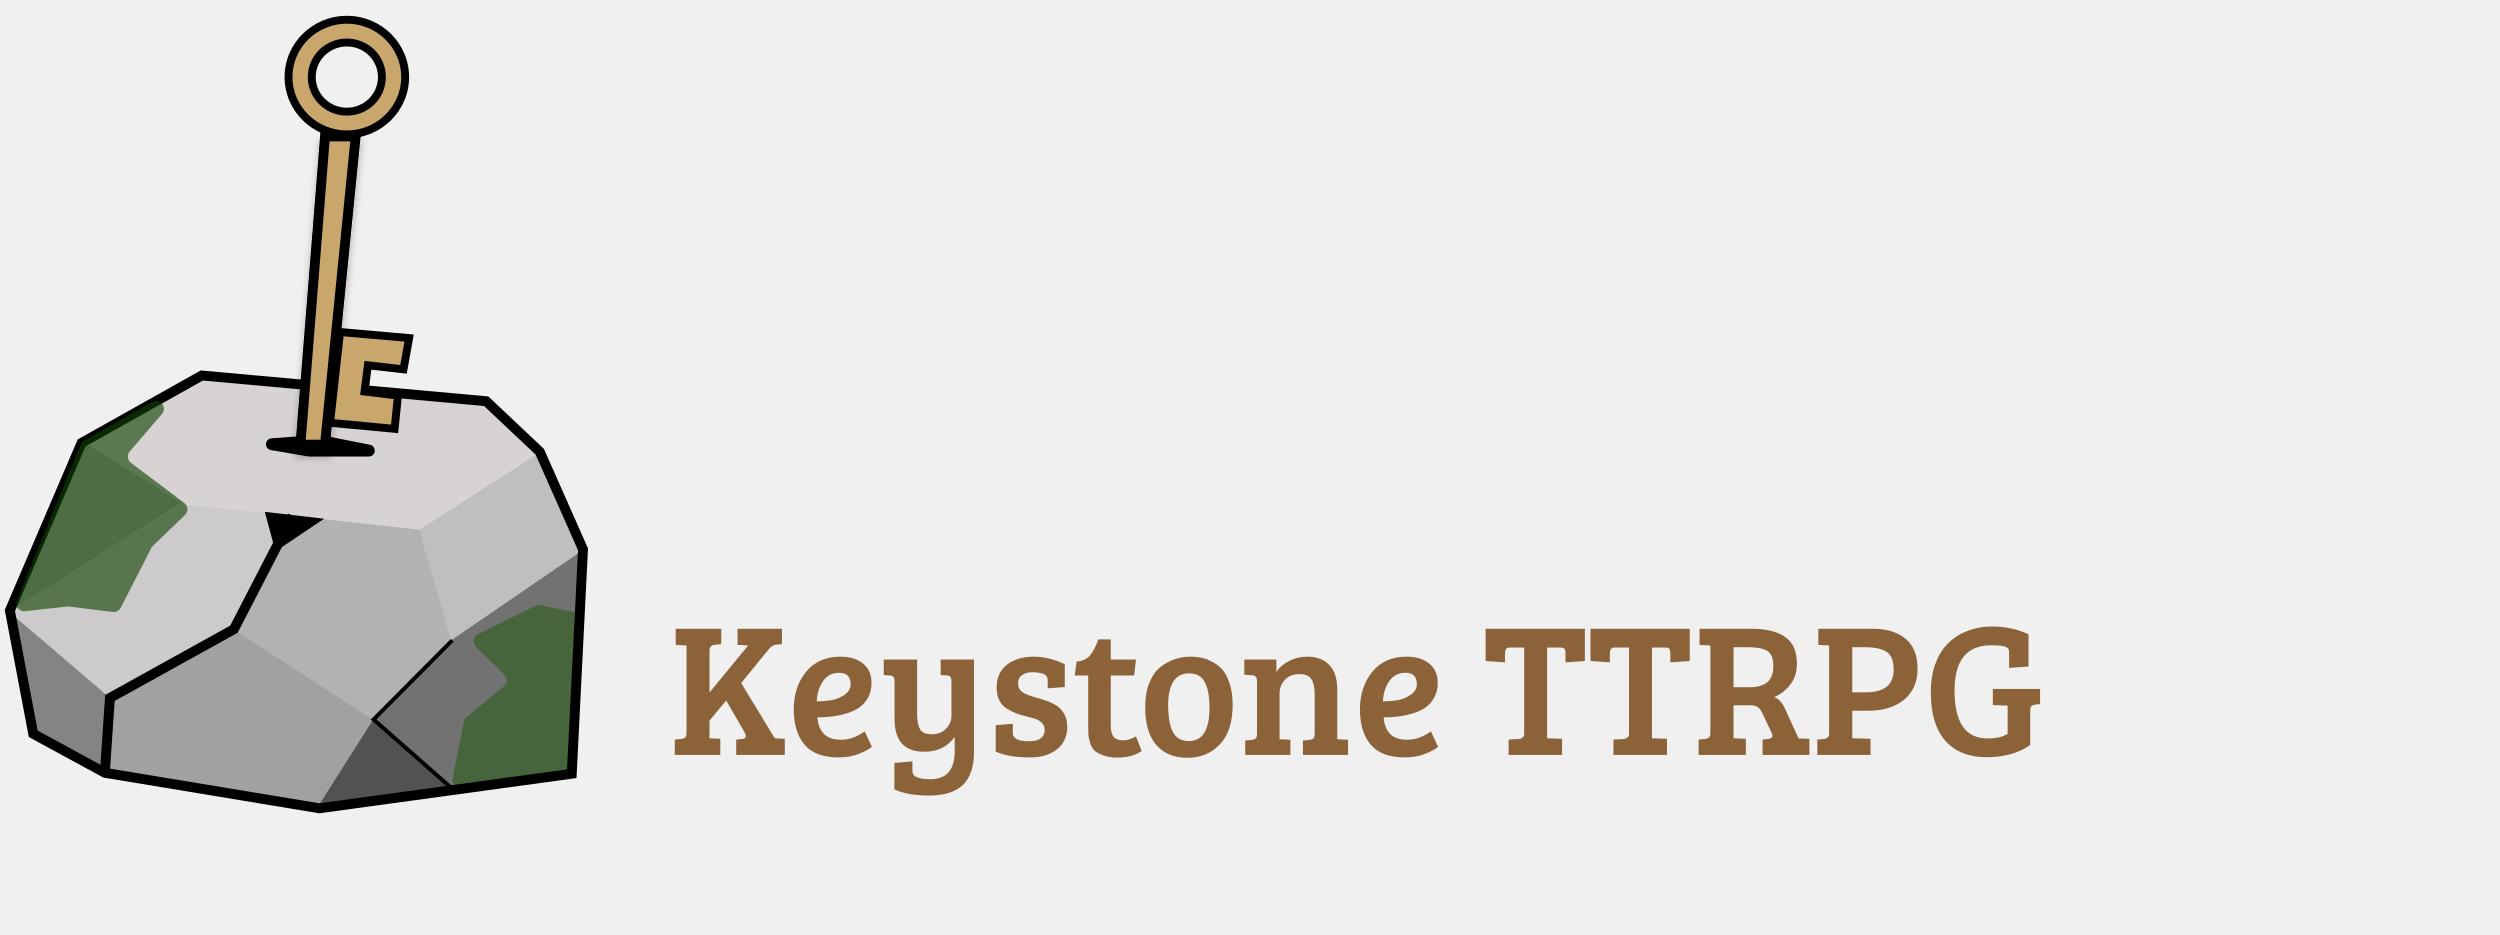
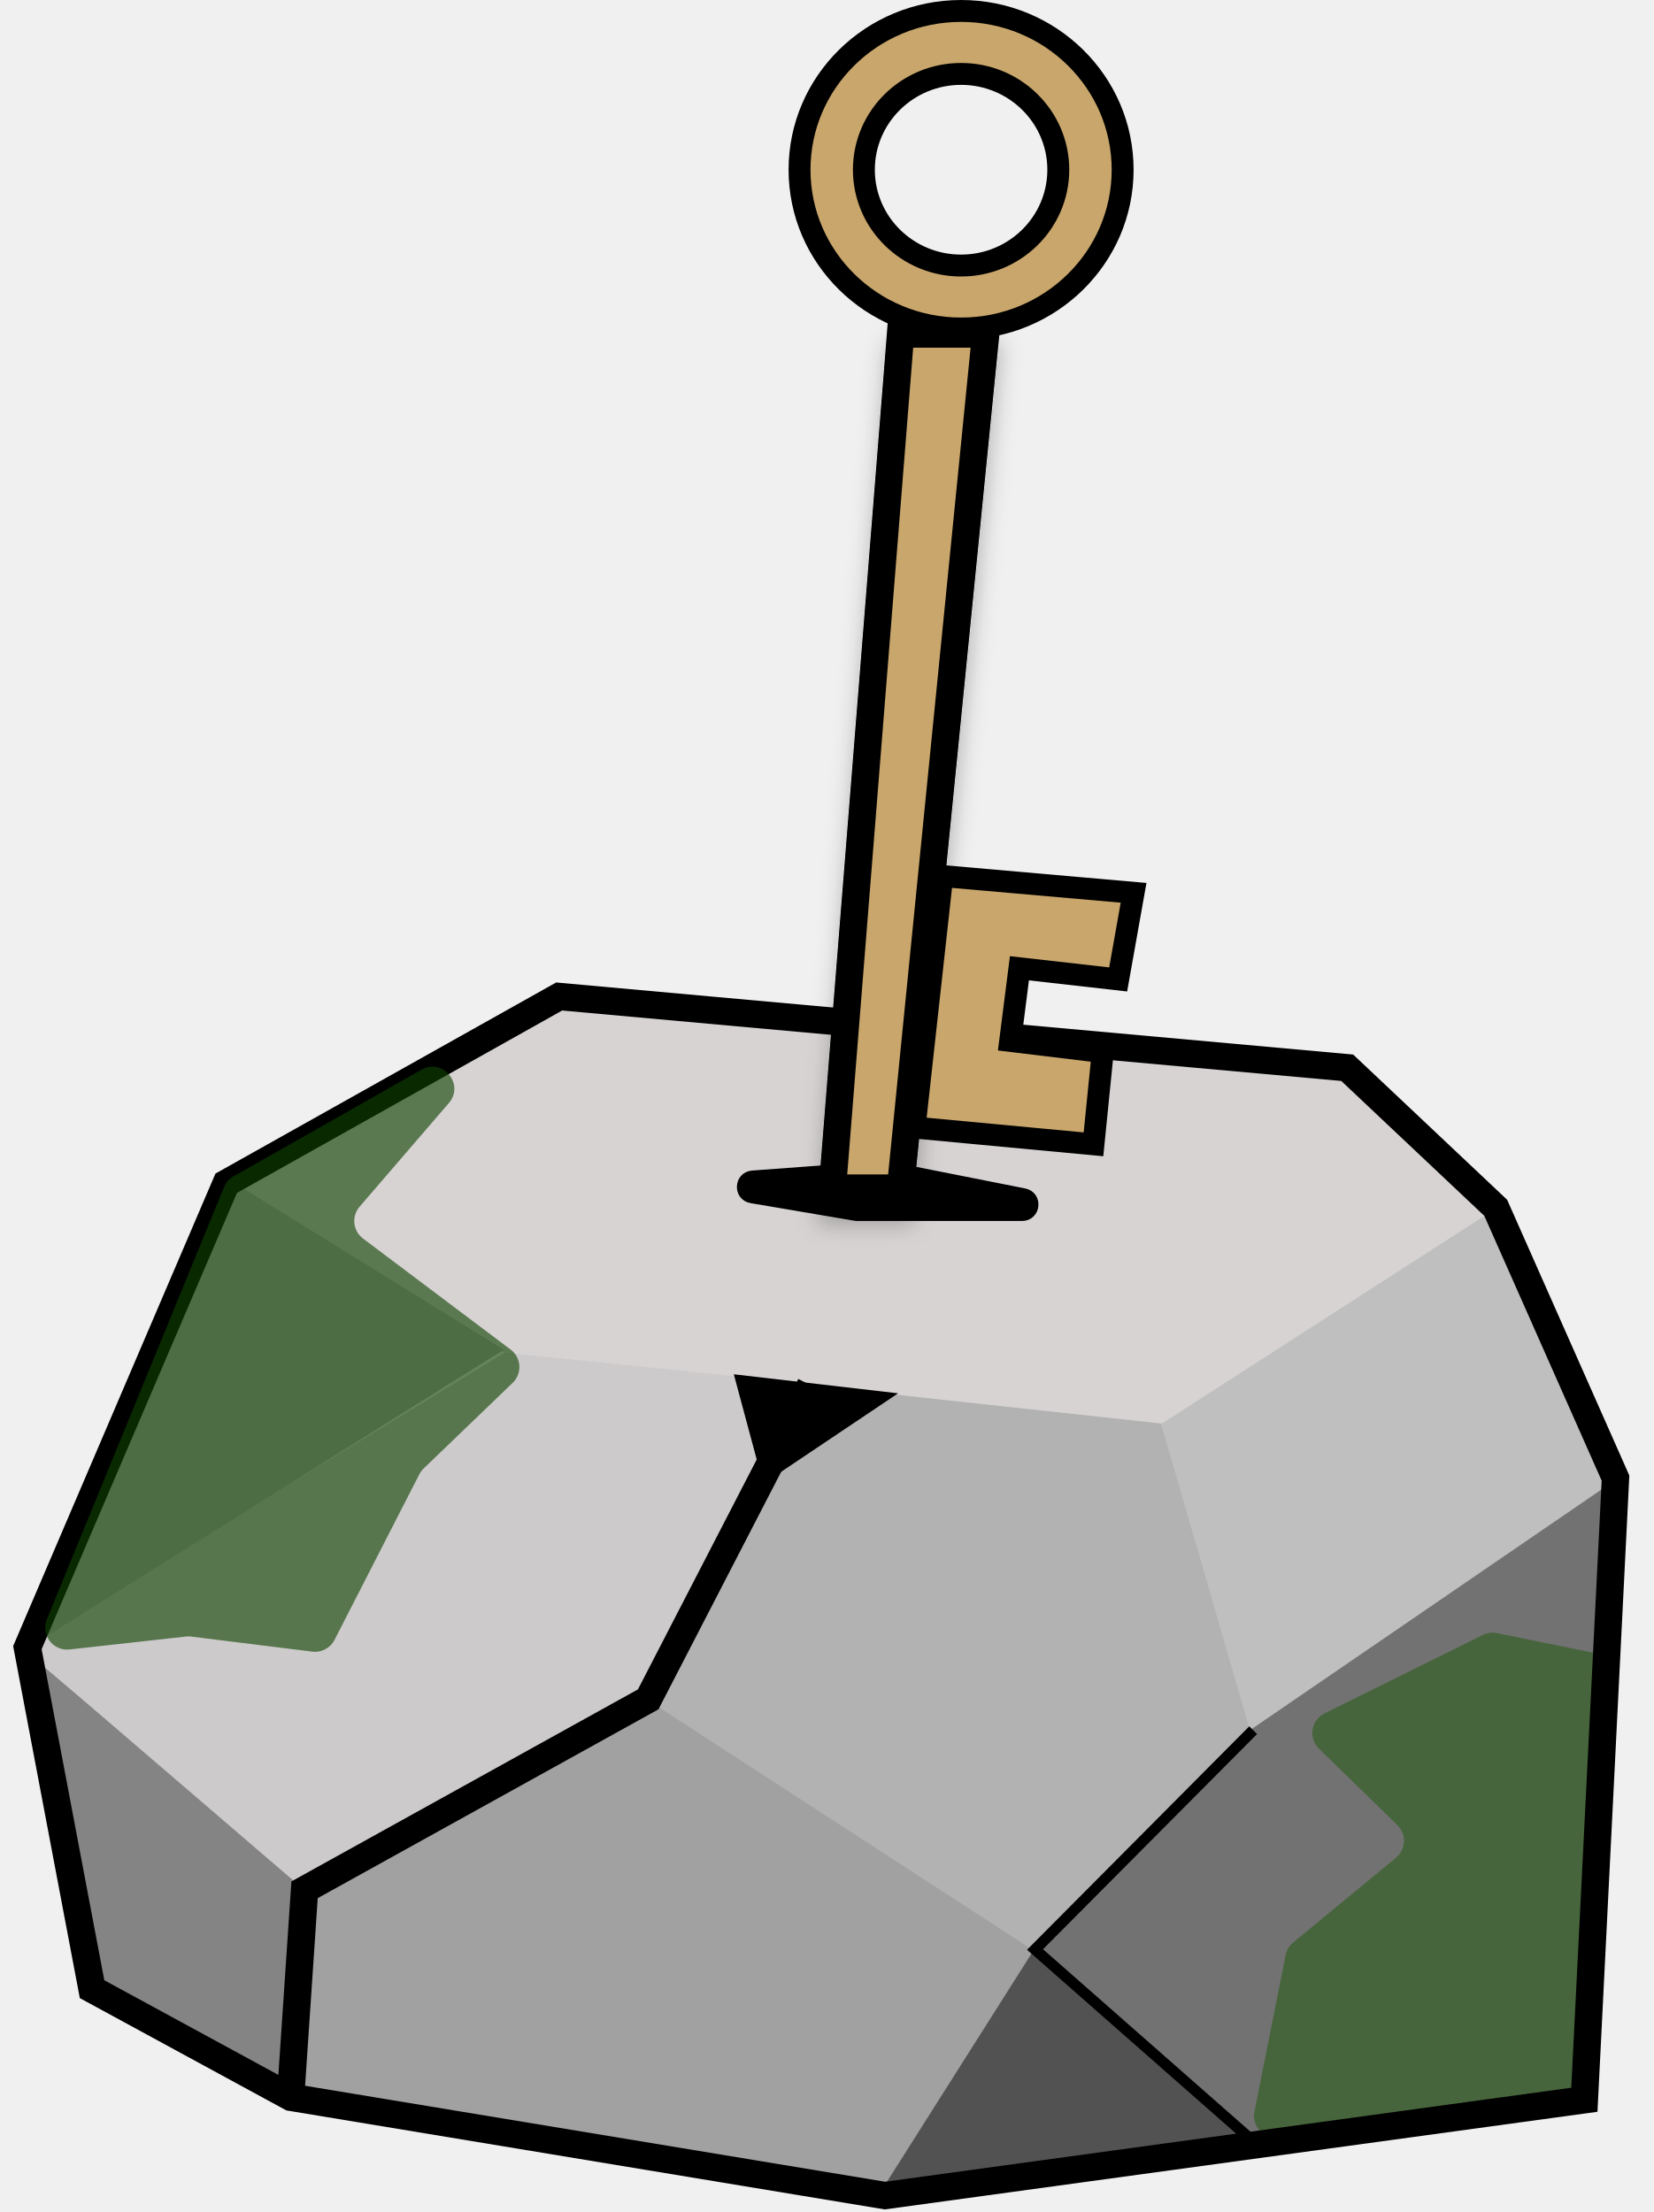
- <svg xmlns="http://www.w3.org/2000/svg" width="1265" height="473" viewBox="0 0 1265 473" fill="none">
-   <path d="M92 254L212.367 267.494L229 323.269L189.169 366L117.824 318.771L147.588 260.232L92 254Z" fill="#B2B2B2" />
-   <path d="M117.513 318L189 364.401L161.103 409L53 390.98L56.051 352.238L117.513 318Z" fill="#A1A1A1" />
-   <path d="M295 278L289.744 391.926L228.86 400L189 364.118L228.86 323.301L295 278Z" fill="#727272" />
-   <path d="M272.603 229L295 278.292L228.249 324L212 267.986L272.603 229Z" fill="#BFBFBF" />
-   <path d="M246.298 203.075L273 228.775L212.155 268L91.777 254.925L41 223.364L101.408 190L246.298 203.075Z" fill="#D7D3D3" />
-   <path d="M4 309L56 352.755L52.475 392L16.339 372.603L4 309Z" fill="#848484" />
-   <path d="M92.244 255L148 260.791L117.707 318.7L55.366 353L4 308.9L92.244 255Z" fill="#CCCACA" />
-   <path d="M41.105 223L92 254.518L5 309L41.105 223Z" fill="#B2B2B2" />
-   <path d="M134 259L164 262.478L139.373 279L134 259Z" fill="black" />
-   <path d="M188.865 364L230 399.381L161 408L188.865 364Z" fill="#525252" />
-   <path d="M53 392L55.615 353.152L118.367 318.369L148 261" stroke="black" stroke-width="5" />
-   <path d="M234.761 365.076L229.066 393.651C228.538 396.302 230.735 398.702 233.422 398.41L286.221 392.661C288.17 392.449 289.677 390.856 289.783 388.899L293.815 313.918C293.921 311.938 292.561 310.179 290.617 309.784L273.344 306.273C272.473 306.096 271.568 306.214 270.771 306.609L241.861 320.931C239.389 322.155 238.869 325.454 240.844 327.379L255.166 341.339C256.871 343 256.756 345.775 254.918 347.289L236.14 362.771C235.428 363.358 234.942 364.172 234.761 365.076Z" fill="#185800" fill-opacity="0.47" />
-   <path d="M246.011 203.014L102.104 190L41.305 224.107L5 308.924L16.81 371.303L53.115 391.049L161.591 409L289.314 391.498L295 277.959L273.13 228.594L246.011 203.014Z" stroke="black" stroke-width="5" />
-   <path d="M231 401L189 364.058L228.835 324" stroke="black" stroke-width="2" />
-   <path d="M65.663 228.396L81.969 209.458C84.896 206.058 80.866 201.155 76.963 203.369L42.64 222.844C41.861 223.286 41.253 223.977 40.913 224.806L8.555 303.765C7.404 306.575 9.679 309.592 12.697 309.258L33.97 306.899C34.281 306.865 34.594 306.867 34.904 306.905L57.035 309.655C58.703 309.862 60.322 309.004 61.088 307.508L76.57 277.267C76.772 276.873 77.038 276.515 77.357 276.208L93.617 260.561C95.391 258.854 95.216 255.963 93.248 254.483L66.289 234.202C64.441 232.812 64.154 230.148 65.663 228.396Z" fill="#104203" fill-opacity="0.62" />
-   <path d="M161.329 221.02L137.414 222.787C135.059 222.961 134.898 226.358 137.227 226.753L156.194 229.972C156.305 229.991 156.417 230 156.529 230H186.625C189.043 230 189.386 226.508 187.014 226.038L161.865 221.053C161.688 221.018 161.508 221.007 161.329 221.02Z" fill="black" stroke="black" stroke-width="2" />
-   <mask id="path-17-inside-1_42_57" fill="white">
-     <path d="M207 39C207 56.121 192.897 70 175.5 70C158.103 70 144 56.121 144 39C144 21.879 158.103 8 175.5 8C192.897 8 207 21.879 207 39ZM159.75 39C159.75 47.56 166.802 54.5 175.5 54.5C184.198 54.5 191.25 47.56 191.25 39C191.25 30.44 184.198 23.5 175.5 23.5C166.802 23.5 159.75 30.44 159.75 39Z" />
+ <svg xmlns="http://www.w3.org/2000/svg" width="302" height="404" viewBox="0 0 302 404" fill="none">
+   <path d="M92 246L212.367 259.494L229 315.269L189.169 358L117.824 310.771L147.588 252.232L92 246Z" fill="#B2B2B2" />
+   <path d="M117.513 310L189 356.401L161.103 401L53 382.98L56.051 344.238L117.513 310Z" fill="#A1A1A1" />
+   <path d="M295 270L289.744 383.926L228.86 392L189 356.118L228.86 315.301L295 270Z" fill="#727272" />
+   <path d="M272.603 221L295 270.292L228.249 316L212 259.986L272.603 221Z" fill="#BFBFBF" />
+   <path d="M246.298 195.075L273 220.775L212.155 260L91.777 246.925L41 215.364L101.408 182L246.298 195.075Z" fill="#D7D3D3" />
+   <path d="M4 301L56 344.755L52.475 384L16.339 364.603L4 301Z" fill="#848484" />
+   <path d="M92.244 247L148 252.791L117.707 310.7L55.366 345L4 300.9L92.244 247Z" fill="#CCCACA" />
+   <path d="M41.105 215L92 246.518L5 301L41.105 215Z" fill="#B2B2B2" />
+   <path d="M134 251L164 254.478L139.373 271L134 251Z" fill="black" />
+   <path d="M188.865 356L230 391.381L161 400L188.865 356Z" fill="#525252" />
+   <path d="M53 384L55.615 345.152L118.367 310.369L148 253" stroke="black" stroke-width="5" />
+   <path d="M234.761 357.076L229.066 385.651C228.538 388.302 230.735 390.702 233.422 390.41L286.221 384.661C288.17 384.449 289.677 382.856 289.783 380.899L293.815 305.918C293.921 303.938 292.561 302.179 290.617 301.784L273.344 298.273C272.473 298.096 271.568 298.214 270.771 298.609L241.861 312.931C239.389 314.155 238.869 317.454 240.844 319.379L255.166 333.339C256.871 335 256.756 337.775 254.918 339.289L236.14 354.771C235.428 355.358 234.942 356.172 234.761 357.076Z" fill="#185800" fill-opacity="0.47" />
+   <path d="M246.011 195.014L102.104 182L41.305 216.107L5 300.924L16.81 363.303L53.115 383.049L161.591 401L289.314 383.498L295 269.959L273.13 220.594L246.011 195.014Z" stroke="black" stroke-width="5" />
+   <path d="M231 393L189 356.058L228.835 316" stroke="black" stroke-width="2" />
+   <path d="M65.663 220.396L81.969 201.458C84.896 198.058 80.866 193.155 76.963 195.369L42.64 214.844C41.861 215.286 41.253 215.977 40.913 216.806L8.555 295.765C7.404 298.575 9.679 301.592 12.697 301.258L33.97 298.899C34.281 298.865 34.594 298.867 34.904 298.905L57.035 301.655C58.703 301.862 60.322 301.004 61.088 299.508L76.57 269.267C76.772 268.873 77.038 268.515 77.357 268.208L93.617 252.561C95.391 250.854 95.216 247.963 93.248 246.483L66.289 226.202C64.441 224.812 64.154 222.148 65.663 220.396Z" fill="#104203" fill-opacity="0.62" />
+   <path d="M161.329 213.02L137.414 214.787C135.059 214.961 134.898 218.358 137.227 218.753L156.194 221.972C156.305 221.991 156.417 222 156.529 222H186.625C189.043 222 189.386 218.508 187.014 218.038L161.865 213.053C161.688 213.018 161.508 213.007 161.329 213.02Z" fill="black" stroke="black" stroke-width="2" />
+   <mask id="path-17-inside-1_332_170" fill="white">
+     <path d="M207 31C207 48.121 192.897 62 175.5 62C158.103 62 144 48.121 144 31C144 13.879 158.103 0 175.5 0C192.897 0 207 13.879 207 31ZM159.75 31C159.75 39.56 166.802 46.5 175.5 46.5C184.198 46.5 191.25 39.56 191.25 31C191.25 22.44 184.198 15.5 175.5 15.5C166.802 15.5 159.75 22.44 159.75 31Z" />
  </mask>
-   <path d="M207 39C207 56.121 192.897 70 175.5 70C158.103 70 144 56.121 144 39C144 21.879 158.103 8 175.5 8C192.897 8 207 21.879 207 39ZM159.75 39C159.75 47.56 166.802 54.5 175.5 54.5C184.198 54.5 191.25 47.56 191.25 39C191.25 30.44 184.198 23.5 175.5 23.5C166.802 23.5 159.75 30.44 159.75 39Z" fill="#C9A66B" stroke="black" stroke-width="8" mask="url(#path-17-inside-1_42_57)" />
-   <g filter="url(#filter0_d_42_57)">
-     <path d="M164.444 69L152 225H164.444L180 69H164.444Z" fill="#C9A66B" />
-     <path d="M164.444 69L152 225H164.444L180 69H164.444Z" stroke="black" stroke-width="5" />
+   <path d="M207 31C207 48.121 192.897 62 175.5 62C158.103 62 144 48.121 144 31C144 13.879 158.103 0 175.5 0C192.897 0 207 13.879 207 31ZM159.75 31C159.75 39.56 166.802 46.5 175.5 46.5C184.198 46.5 191.25 39.56 191.25 31C191.25 22.44 184.198 15.5 175.5 15.5C166.802 15.5 159.75 22.44 159.75 31Z" fill="#C9A66B" stroke="black" stroke-width="8" mask="url(#path-17-inside-1_332_170)" />
+   <g filter="url(#filter0_d_332_170)">
+     <path d="M164.444 61L152 217H164.444L180 61H164.444Z" fill="#C9A66B" />
+     <path d="M164.444 61L152 217H164.444L180 61H164.444Z" stroke="black" stroke-width="5" />
  </g>
-   <path d="M199.676 217L167 213.938L172.07 168L207 171.062L204.183 186.885L186.155 184.844L184.465 198.115L201.366 200.156L199.676 217Z" fill="#C9A66B" stroke="black" stroke-width="4" />
-   <path d="M347.383 370.768V326.608L341.911 326.32V318.16H364.951V325.936L361.783 326.224C359.927 326.416 358.999 327.44 358.999 329.296V350.416L378.583 326.608L373.207 326.32V318.16H395.671V325.936L392.503 326.224C391.287 326.352 390.007 327.248 388.663 328.912L375.031 345.616L392.023 373.552L397.111 373.84V382H372.535V374.224L375.511 373.936C376.791 373.808 377.431 373.296 377.431 372.4C377.431 372.016 377.271 371.504 376.951 370.864L367.447 354.448L358.999 364.624V373.552L364.471 373.84V382H341.431V374.224L344.599 373.936C345.559 373.808 346.263 373.552 346.711 373.168C347.159 372.72 347.383 371.92 347.383 370.768ZM425.342 332.272C430.142 332.272 433.95 333.456 436.766 335.824C439.582 338.128 440.99 341.392 440.99 345.616C440.99 348.432 440.382 350.928 439.166 353.104C437.95 355.216 436.446 356.88 434.654 358.096C432.862 359.312 430.686 360.304 428.126 361.072C423.838 362.352 419.006 362.992 413.63 362.992C413.822 366.384 414.878 369.136 416.798 371.248C418.718 373.296 421.662 374.32 425.63 374.32C429.598 374.32 433.566 372.912 437.534 370.096L441.182 377.872C439.902 379.024 437.726 380.208 434.654 381.424C431.646 382.64 428.19 383.248 424.286 383.248C416.478 383.248 410.75 381.104 407.102 376.816C403.454 372.464 401.63 366.512 401.63 358.96C401.63 351.408 403.71 345.072 407.87 339.952C412.03 334.832 417.854 332.272 425.342 332.272ZM420.926 354.256C423.294 353.808 425.47 352.88 427.454 351.472C429.438 350 430.43 348.272 430.43 346.288C430.43 342.384 428.51 340.432 424.67 340.432C421.086 340.432 418.334 341.872 416.414 344.752C414.494 347.568 413.438 350.96 413.246 354.928C416.062 354.864 418.622 354.64 420.926 354.256ZM483.074 380.176V372.88C479.554 377.872 474.37 380.368 467.522 380.368C457.602 380.368 452.642 374.832 452.642 363.76V344.464C452.642 342.736 451.842 341.84 450.242 341.776L447.17 341.584V333.712H464.066V361.264C464.066 364.656 464.546 367.216 465.506 368.944C466.466 370.672 468.45 371.536 471.458 371.536C474.466 371.536 476.866 370.608 478.658 368.752C480.514 366.896 481.442 364.656 481.442 362.032V344.656C481.442 343.568 481.25 342.832 480.866 342.448C480.546 342 479.938 341.776 479.042 341.776L475.97 341.584V333.712H492.866V380.176C492.866 387.92 490.978 393.584 487.202 397.168C483.49 400.752 477.826 402.544 470.21 402.544C462.658 402.544 456.77 401.488 452.546 399.376V386.032L461.666 385.264V389.872C461.666 391.6 462.466 392.752 464.066 393.328C465.666 393.968 467.874 394.288 470.69 394.288C478.946 394.288 483.074 389.584 483.074 380.176ZM527.929 341.008C526.393 340.432 524.537 340.144 522.361 340.144C520.185 340.144 518.425 340.656 517.081 341.68C515.801 342.64 515.161 343.856 515.161 345.328C515.161 346.736 515.385 347.856 515.833 348.688C516.345 349.456 517.113 350.128 518.137 350.704C519.737 351.536 521.657 352.272 523.897 352.912C526.137 353.488 527.801 353.968 528.889 354.352C529.977 354.672 531.321 355.248 532.921 356.08C534.585 356.912 535.833 357.808 536.665 358.768C538.905 361.136 540.025 364.176 540.025 367.888C540.025 372.688 538.265 376.464 534.745 379.216C531.289 381.904 526.873 383.248 521.497 383.248C513.689 383.248 507.801 382.256 503.833 380.272V366.928L512.473 366.256V370.864C512.473 373.68 515.161 375.088 520.537 375.088C525.913 375.088 528.601 373.136 528.601 369.232C528.601 367.824 528.121 366.672 527.161 365.776C526.265 364.88 525.369 364.272 524.473 363.952C523.577 363.632 522.489 363.312 521.209 362.992C519.993 362.672 518.777 362.352 517.561 362.032C516.409 361.712 515.129 361.296 513.721 360.784C512.377 360.208 510.873 359.408 509.209 358.384C505.945 356.272 504.313 352.752 504.313 347.824C504.313 342.832 506.073 338.992 509.593 336.304C513.113 333.616 517.529 332.272 522.841 332.272C528.217 332.272 533.529 333.552 538.777 336.112V347.632L530.137 348.304V344.272C530.137 342.672 529.401 341.584 527.929 341.008ZM555.808 323.536H562.048V333.712H574.816L573.856 341.776H562.048V367.024C562.048 369.84 562.56 371.824 563.584 372.976C564.608 374.064 566.176 374.608 568.288 374.608C570.464 374.608 572.64 373.936 574.816 372.592L577.696 379.984C574.496 382.224 570.432 383.344 565.504 383.344C562.624 383.344 560.192 382.96 558.208 382.192C556.224 381.488 554.752 380.688 553.792 379.792C552.832 378.896 552.096 377.584 551.584 375.856C551.072 374.128 550.784 372.784 550.72 371.824C550.656 370.8 550.624 369.328 550.624 367.408V341.776H543.808L544.768 334.768C547.776 334.512 550.048 333.456 551.584 331.6C553.12 329.68 554.528 326.992 555.808 323.536ZM601.545 374.992C608.521 374.992 612.009 369.36 612.009 358.096C612.009 352.4 611.209 348.08 609.609 345.136C608.073 342.192 605.449 340.72 601.737 340.72C598.089 340.72 595.401 342.128 593.673 344.944C591.945 347.76 591.081 351.6 591.081 356.464C591.081 365.488 592.745 371.152 596.073 373.456C597.545 374.48 599.369 374.992 601.545 374.992ZM579.465 357.808C579.465 353.072 580.169 348.976 581.577 345.52C582.985 342 584.873 339.312 587.241 337.456C591.785 334 596.809 332.272 602.313 332.272C606.153 332.272 609.385 332.912 612.009 334.192C614.697 335.408 616.777 336.848 618.249 338.512C619.785 340.112 621.065 342.48 622.089 345.616C623.177 348.688 623.721 352.336 623.721 356.56C623.721 365.392 621.577 372.08 617.289 376.624C613.001 381.168 607.497 383.44 600.777 383.44C594.121 383.44 588.905 381.296 585.129 377.008C581.353 372.656 579.465 366.256 579.465 357.808ZM629.608 341.392V333.712H645.832V339.952C647.496 337.584 649.704 335.728 652.456 334.384C655.208 332.976 658.184 332.272 661.384 332.272C666.248 332.272 669.992 333.68 672.616 336.496C675.304 339.248 676.648 343.408 676.648 348.976V374.032L682.12 374.32V382H659.272V374.704L662.44 374.416C663.4 374.288 664.104 374.032 664.552 373.648C665 373.2 665.224 372.4 665.224 371.248V351.472C665.224 347.952 664.68 345.36 663.592 343.696C662.504 341.968 660.424 341.104 657.352 341.104C654.344 341.104 651.944 342.064 650.152 343.984C648.36 345.904 647.464 348.176 647.464 350.8V374.032L652.936 374.32V382H630.088V374.704L633.256 374.416C634.216 374.288 634.92 374.032 635.368 373.648C635.816 373.2 636.04 372.4 636.04 371.248V344.656C636.04 342.736 635.24 341.744 633.64 341.68L629.608 341.392ZM711.842 332.272C716.642 332.272 720.45 333.456 723.266 335.824C726.082 338.128 727.49 341.392 727.49 345.616C727.49 348.432 726.882 350.928 725.666 353.104C724.45 355.216 722.946 356.88 721.154 358.096C719.362 359.312 717.186 360.304 714.626 361.072C710.338 362.352 705.506 362.992 700.13 362.992C700.322 366.384 701.378 369.136 703.298 371.248C705.218 373.296 708.162 374.32 712.13 374.32C716.098 374.32 720.066 372.912 724.034 370.096L727.682 377.872C726.402 379.024 724.226 380.208 721.154 381.424C718.146 382.64 714.69 383.248 710.786 383.248C702.978 383.248 697.25 381.104 693.602 376.816C689.954 372.464 688.13 366.512 688.13 358.96C688.13 351.408 690.21 345.072 694.37 339.952C698.53 334.832 704.354 332.272 711.842 332.272ZM707.426 354.256C709.794 353.808 711.97 352.88 713.954 351.472C715.938 350 716.93 348.272 716.93 346.288C716.93 342.384 715.01 340.432 711.17 340.432C707.586 340.432 704.834 341.872 702.914 344.752C700.994 347.568 699.938 350.96 699.746 354.928C702.562 354.864 705.122 354.64 707.426 354.256ZM771.225 371.248V327.664H763.737C762.265 327.664 761.529 328.656 761.529 330.64V335.152L751.737 334.48V318.16H801.945V334.48L792.153 335.152V330.64C792.153 329.552 791.993 328.784 791.673 328.336C791.353 327.888 790.585 327.664 789.369 327.664H782.841V373.552L790.425 373.84V382H763.353V374.224L768.441 373.936C770.297 373.744 771.225 372.848 771.225 371.248ZM824.287 371.248V327.664H816.799C815.327 327.664 814.591 328.656 814.591 330.64V335.152L804.799 334.48V318.16H855.007V334.48L845.215 335.152V330.64C845.215 329.552 845.055 328.784 844.735 328.336C844.415 327.888 843.647 327.664 842.431 327.664H835.903V373.552L843.487 373.84V382H816.415V374.224L821.503 373.936C823.359 373.744 824.287 372.848 824.287 371.248ZM859.494 382V374.224L862.662 373.936C864.518 373.744 865.446 372.848 865.446 371.248V326.608L859.974 326.32V318.16H886.182C893.606 318.16 899.302 319.536 903.27 322.288C907.238 325.04 909.222 329.552 909.222 335.824C909.222 340.176 908.07 343.76 905.766 346.576C903.526 349.392 900.838 351.44 897.702 352.72C900.006 353.552 901.83 355.504 903.174 358.576L910.086 373.648L915.558 373.84V382H891.846V374.224L894.63 373.936C896.102 373.744 896.838 373.168 896.838 372.208C896.838 371.824 896.71 371.376 896.454 370.864L891.942 361.264C891.238 359.664 890.438 358.544 889.542 357.904C888.71 357.2 887.494 356.848 885.894 356.848H877.158V373.552L883.398 373.84V382H859.494ZM877.158 347.728H885.51C893.382 347.728 897.318 344.208 897.318 337.168C897.318 333.136 896.262 330.512 894.15 329.296C892.102 328.08 888.774 327.472 884.166 327.472H877.158V347.728ZM919.588 382V374.224L922.756 373.936C924.612 373.744 925.54 372.848 925.54 371.248V326.608L920.068 326.32V318.16H947.524C954.692 318.16 960.26 319.856 964.228 323.248C968.26 326.576 970.276 331.6 970.276 338.32C970.276 345.04 968.004 350.288 963.46 354.064C958.916 357.776 952.9 359.632 945.412 359.632H937.252V373.552L946.468 373.84V382H919.588ZM937.252 350.32H944.164C953.508 350.32 958.18 346.512 958.18 338.896C958.18 334.288 956.964 331.248 954.532 329.776C952.164 328.24 948.356 327.472 943.108 327.472H937.252V350.32ZM1027.28 359.632V377.008C1021.33 381.104 1013.94 383.152 1005.11 383.152C996.277 383.152 989.365 380.4 984.373 374.896C979.445 369.328 976.981 361.104 976.981 350.224C976.981 345.424 977.589 341.104 978.805 337.264C980.085 333.424 981.717 330.256 983.701 327.76C985.749 325.264 988.117 323.184 990.805 321.52C995.925 318.512 1001.72 317.008 1008.18 317.008C1014.71 317.008 1020.79 318.32 1026.42 320.944V337.264L1016.63 337.936V330.448C1016.63 329.488 1016.5 328.784 1016.24 328.336C1015.54 327.12 1012.63 326.512 1007.51 326.512C995.157 326.512 988.981 334.16 988.981 349.456C988.981 365.584 994.549 373.648 1005.68 373.648C1010.1 373.648 1013.49 372.88 1015.86 371.344V357.04H1015.76L1008.37 356.752V348.592H1032.28V356.272L1030.07 356.464C1029.04 356.592 1028.31 356.88 1027.86 357.328C1027.48 357.712 1027.28 358.48 1027.28 359.632Z" fill="#8C6239" />
+   <path d="M199.676 209L167 205.938L172.07 160L207 163.062L204.183 178.885L186.155 176.844L184.465 190.115L201.366 192.156L199.676 209Z" fill="#C9A66B" stroke="black" stroke-width="4" />
  <defs>
-     <filter id="filter0_d_42_57" x="145.293" y="66.5" width="41.469" height="169" filterUnits="userSpaceOnUse" color-interpolation-filters="sRGB">
+     <filter id="filter0_d_332_170" x="145.293" y="58.5" width="41.469" height="169" filterUnits="userSpaceOnUse" color-interpolation-filters="sRGB">
      <feFlood flood-opacity="0" result="BackgroundImageFix" />
      <feColorMatrix in="SourceAlpha" type="matrix" values="0 0 0 0 0 0 0 0 0 0 0 0 0 0 0 0 0 0 127 0" result="hardAlpha" />
      <feOffset dy="4" />
      <feGaussianBlur stdDeviation="2" />
      <feComposite in2="hardAlpha" operator="out" />
      <feColorMatrix type="matrix" values="0 0 0 0 0 0 0 0 0 0 0 0 0 0 0 0 0 0 0.25 0" />
-       <feBlend mode="normal" in2="BackgroundImageFix" result="effect1_dropShadow_42_57" />
-       <feBlend mode="normal" in="SourceGraphic" in2="effect1_dropShadow_42_57" result="shape" />
+       <feBlend mode="normal" in2="BackgroundImageFix" result="effect1_dropShadow_332_170" />
+       <feBlend mode="normal" in="SourceGraphic" in2="effect1_dropShadow_332_170" result="shape" />
    </filter>
  </defs>
</svg>
